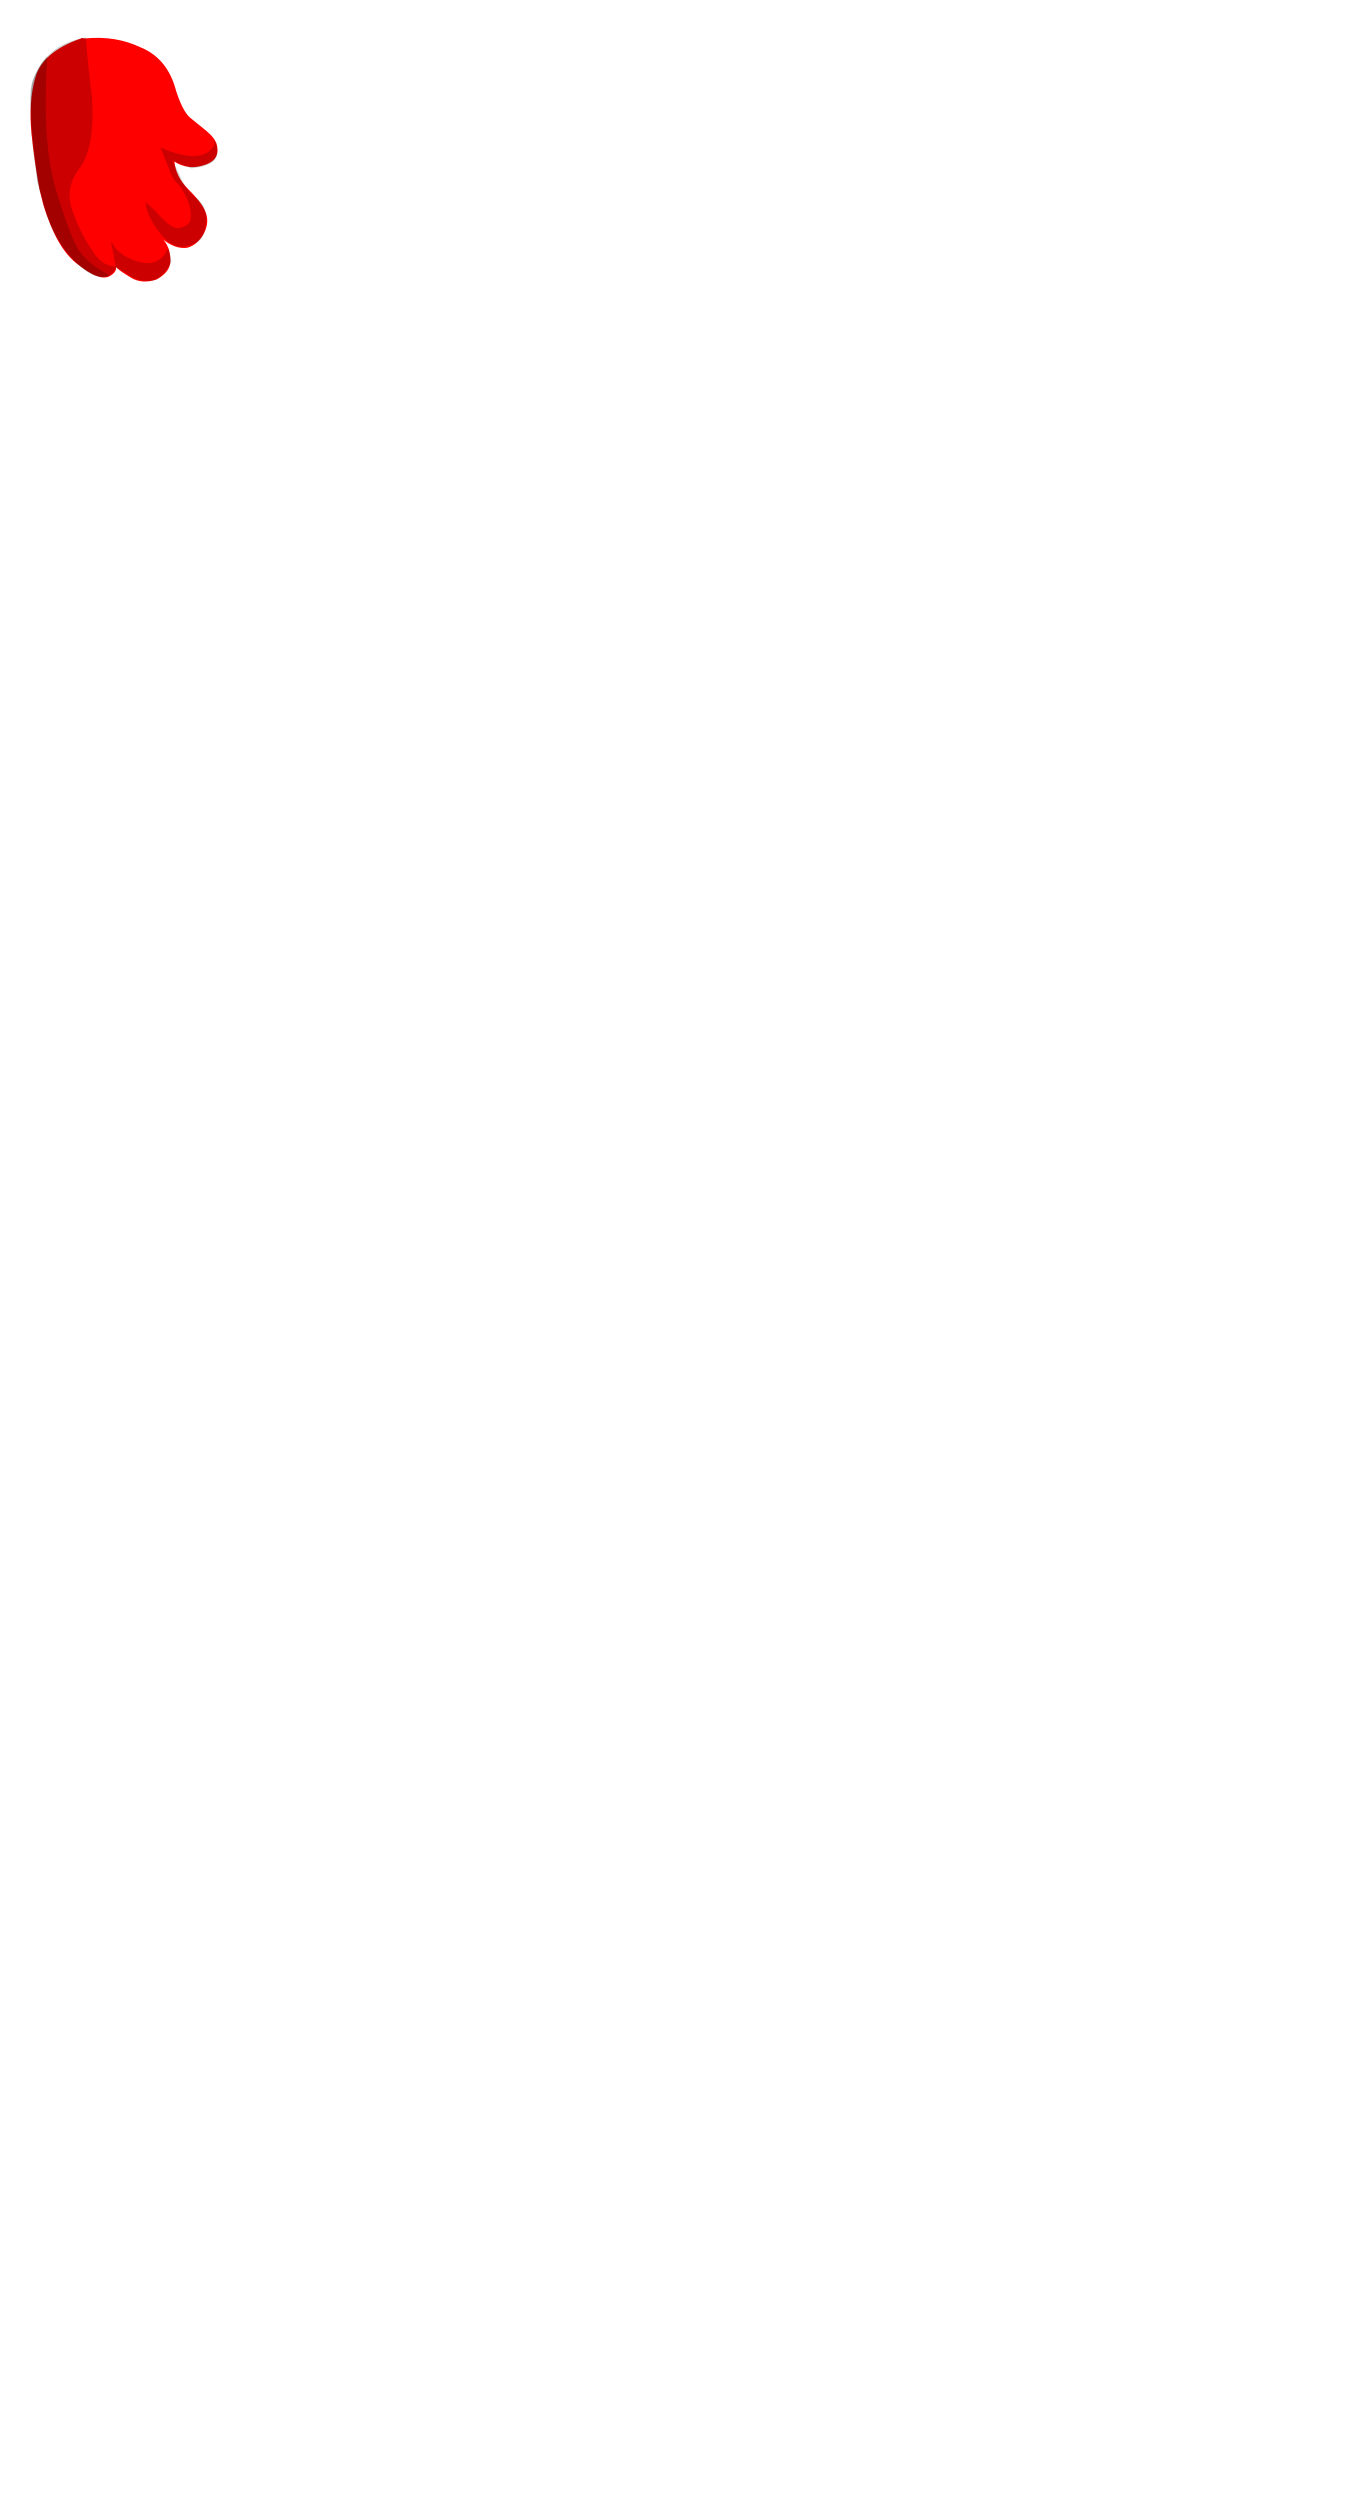
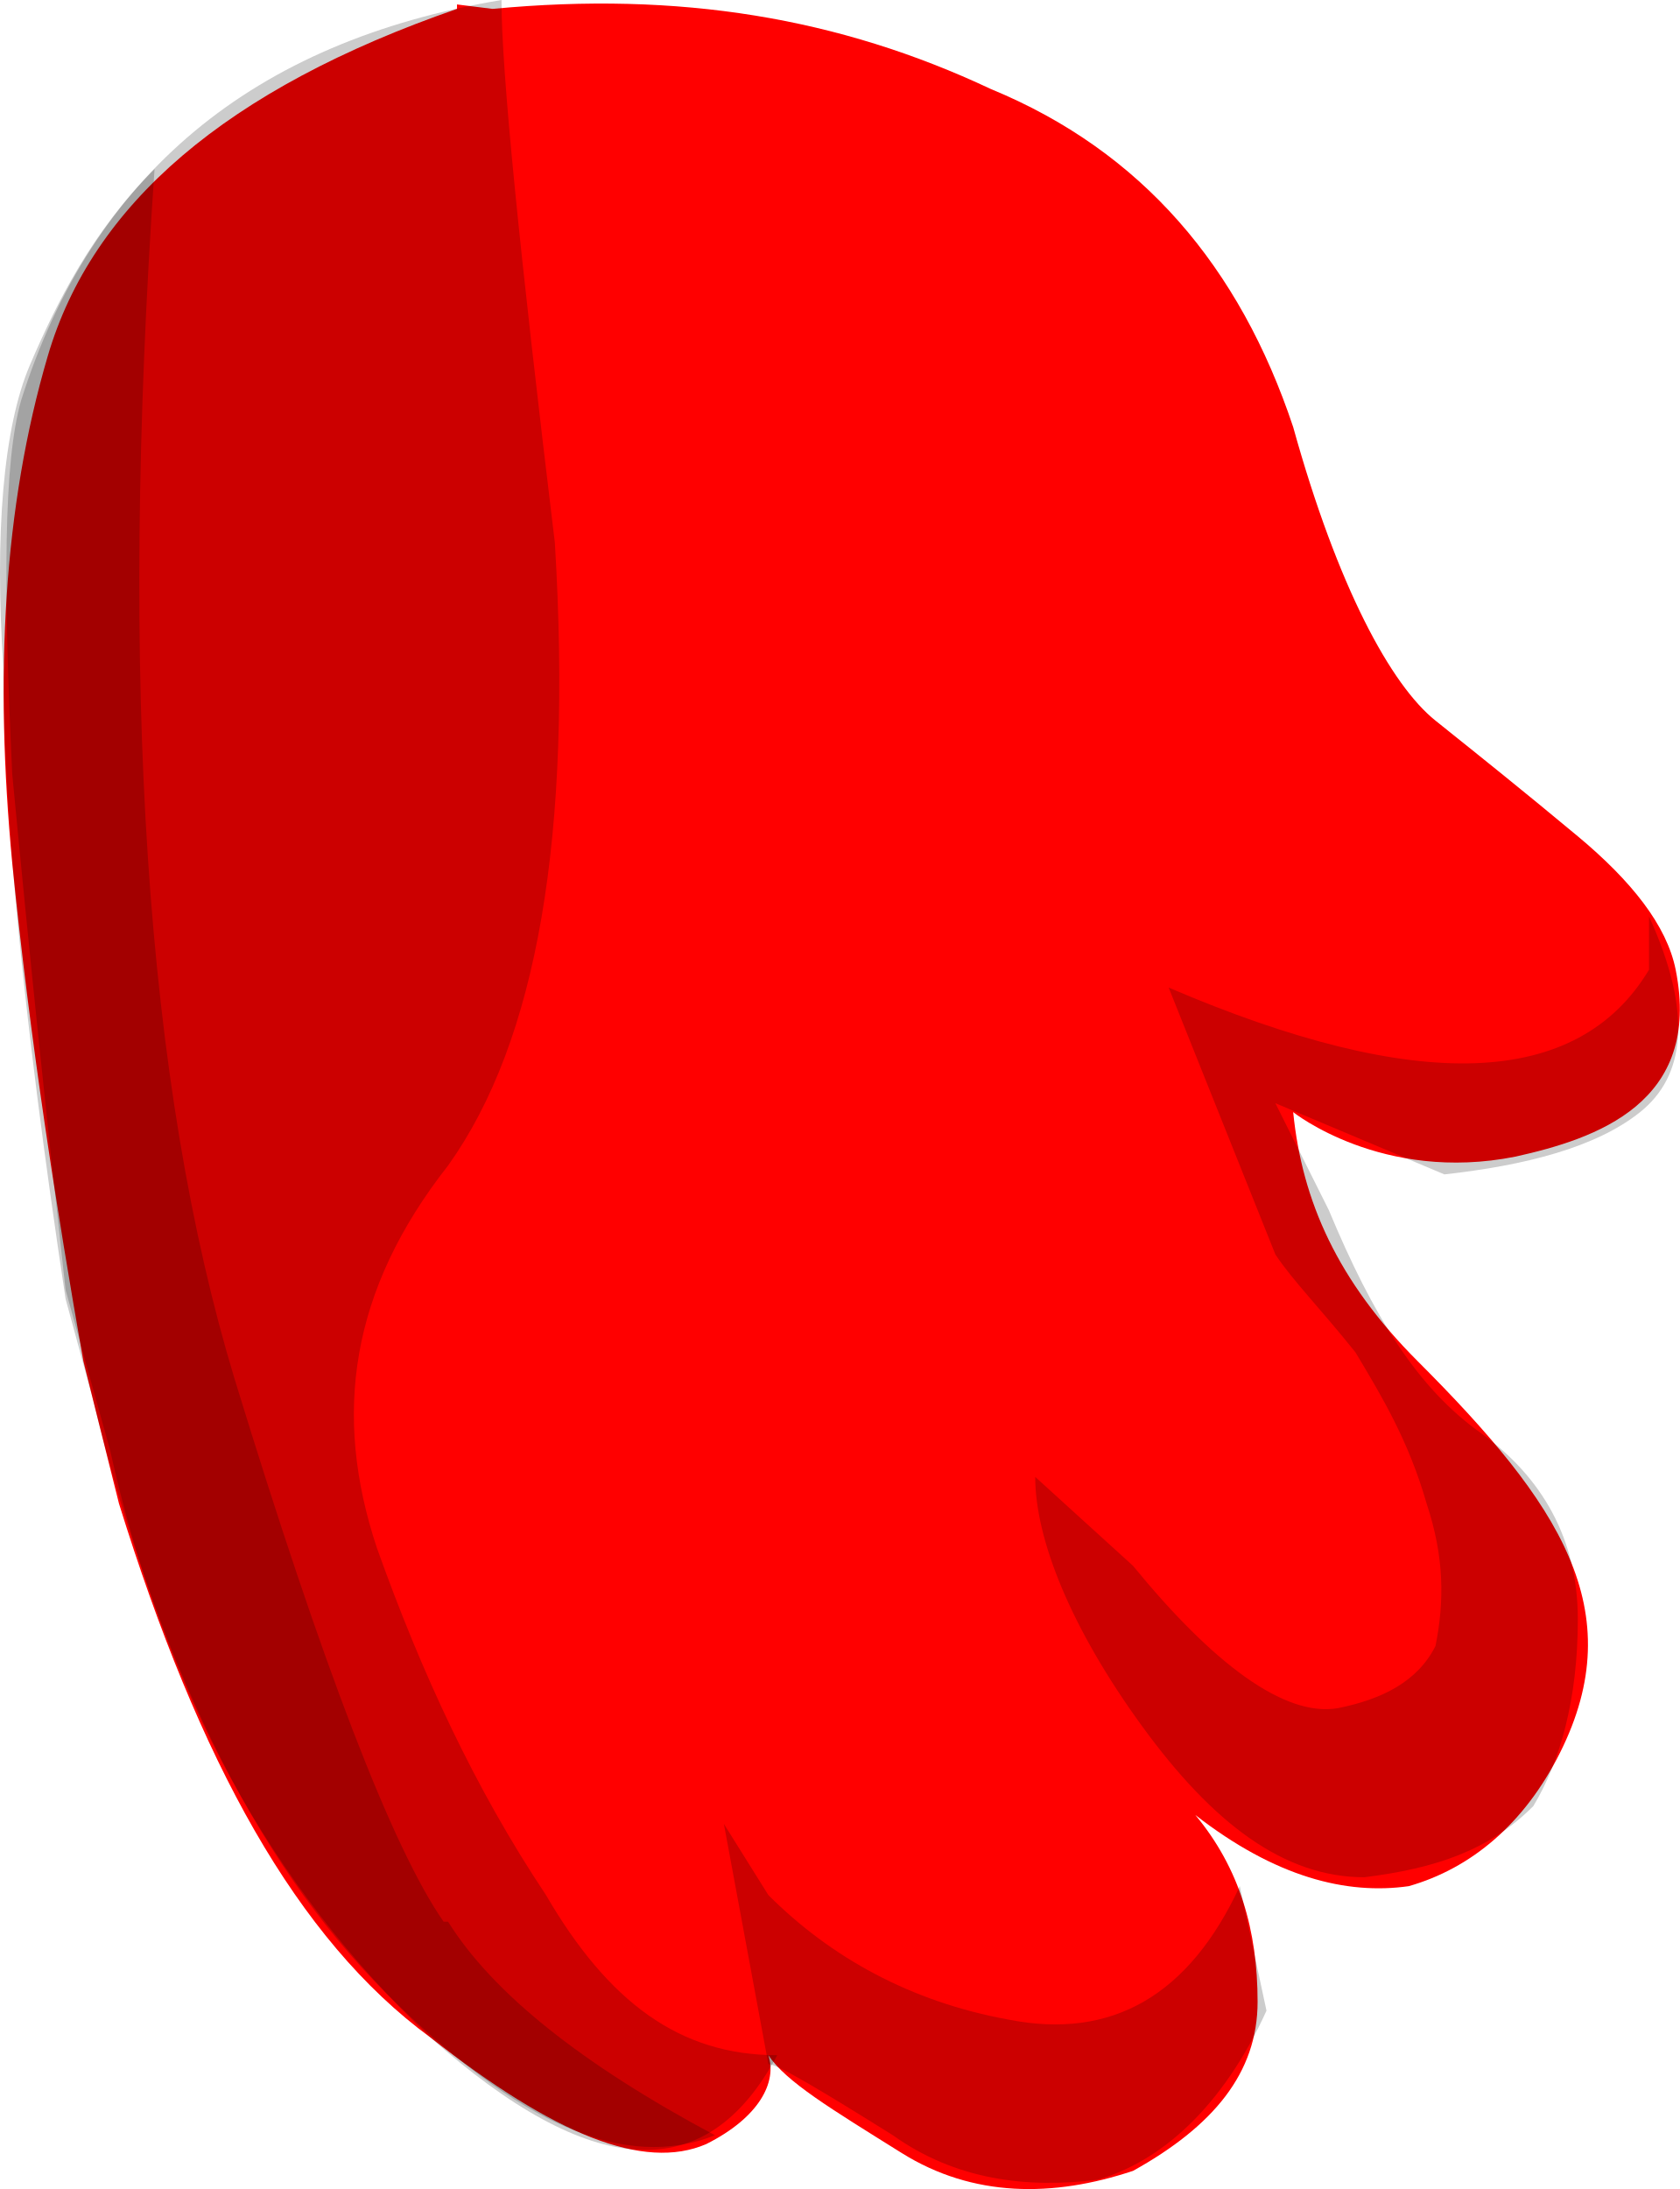
- <svg xmlns="http://www.w3.org/2000/svg" id="Avatar" image-rendering="auto" version="1.1" x="0px" y="0px" width="68" height="126" viewBox="0 0 68 126">
+ <svg xmlns="http://www.w3.org/2000/svg" id="Avatar" image-rendering="auto" version="1.1" x="0px" y="0px" width="9.442" height="12.302" viewBox="0 0 9.442 12.302">
  <defs id="defs3" />
-   <g id="sideHandClose2" overflow="visible" transform="translate(5.338983,3.737288)" style="overflow:visible">
+   <g id="sideHandClose2" overflow="visible" transform="translate(3.81875,1.85)" style="overflow:visible">
    <g id="sideHandClose1_0_0">
      <g id="element">
        <path id="path" d="m -1.05,-1.8 -0.2,-0.025 0,0.025 c -1.3,0.45 -2.05,1.1 -2.3,1.95 -0.25,0.85 -0.3,1.8 -0.2,2.85 0.1,1 0.25,1.95 0.4,2.8 l 0.2,0.8 c 0.45,1.45 1,2.45 1.75,3 0.7,0.55 1.2,0.75 1.55,0.6 0.3,-0.15 0.4,-0.35 0.35,-0.5 0.1,0.15 0.35,0.3 0.75,0.55 0.4,0.25 0.85,0.25 1.3,0.1 C 3,10.1 3.25,9.8 3.25,9.4 3.25,9 3.15,8.65 2.9,8.35 3.35,8.7 3.75,8.8 4.1,8.75 4.45,8.65 4.75,8.4 4.95,8 5.15,7.6 5.15,7.25 5,6.9 4.85,6.55 4.55,6.2 4.15,5.8 3.7,5.35 3.5,4.9 3.45,4.4 c 0,0 0.5,0.4 1.25,0.25 C 5.15,4.55 5.75,4.35 5.6,3.6 5.55,3.35 5.35,3.1 5.05,2.85 4.75,2.6 4.5,2.4 4.25,2.2 4,2 3.7,1.45 3.45,0.55 3.15,-0.35 2.6,-1 1.75,-1.35 0.9,-1.75 0,-1.9 -1.05,-1.8 z" style="fill:#ff0000" />
        <g id="drawingObject">
          <path id="path3" d="M 5.4,4.4 C 5.65,4.2 5.7,3.85 5.45,3.3 l 0,0.3 q -0.6,1 -2.7,0.1 l 0.6,1.5 C 3.45,5.35 3.6,5.5 3.8,5.75 3.95,6 4.1,6.25 4.2,6.6 4.3,6.9 4.3,7.15 4.25,7.4 4.15,7.6 3.95,7.7 3.7,7.75 3.4,7.8 3,7.5 2.55,6.95 L 2,6.45 C 2,6.8 2.2,7.3 2.6,7.85 3,8.4 3.4,8.7 3.85,8.7 4.25,8.65 4.55,8.55 4.8,8.3 4.95,8.05 5.05,7.7 5.05,7.25 5.05,6.8 4.85,6.45 4.5,6.2 4.15,5.95 3.9,5.55 3.65,4.95 L 3.35,4.35 4.3,4.75 C 4.75,4.7 5.15,4.6 5.4,4.4 z" style="fill:#000000;fill-opacity:0.2" />
        </g>
        <g id="drawingObject1">
          <path id="path4" d="M 3.15,8.75 Q 2.722,9.672 1.85,9.5 C 1.3,9.4 0.85,9.15 0.5,8.8 L 0.25,8.4 0.5,9.75 c 0.05,0 0.3,0.15 0.7,0.4 0.35,0.25 0.75,0.3 1.15,0.25 C 2.7,10.3 3.05,10 3.3,9.45 L 3.15,8.75 z" style="fill:#000000;fill-opacity:0.2" />
        </g>
        <g id="drawingObject2">
          <path id="path5" d="M -1.3,4.7 C -0.8,4 -0.6,2.85 -0.7,1.2 -0.9,-0.45 -1,-1.45 -1,-1.85 Q -3.1,-1.5 -3.7,0.4 c -0.1,0.35 -0.1,1.05 -0.05,2.1 0.1,1.05 0.2,2 0.3,2.9 l 0.25,0.9 c 0.3,1.35 0.9,2.45 1.8,3.3 0.9,0.8 1.55,0.85 1.95,0.1 C 0,9.7 -0.4,9.4 -0.75,8.8 -1.15,8.2 -1.45,7.55 -1.7,6.85 -1.95,6.1 -1.85,5.4 -1.3,4.7 z" style="fill:#000000;fill-opacity:0.2" />
        </g>
        <g id="drawingObject3">
          <path id="path6" d="M -1.325,8.95 Q -1.755,8.333 -2.5,5.9 C -3,4.25 -3.15,2 -2.95,-0.9 c -0.35,0.35 -0.55,0.75 -0.7,1.1 -0.15,0.35 -0.2,0.95 -0.15,1.7 0,0.75 0.1,1.9 0.35,3.55 L -3.3,6 c 0.35,1.45 0.9,2.6 1.65,3.35 0.75,0.75 1.35,1 1.85,0.8 -0.75,-0.4 -1.25,-0.8 -1.5,-1.2" style="fill:#000000;fill-opacity:0.2" />
        </g>
      </g>
    </g>
  </g>
</svg>
